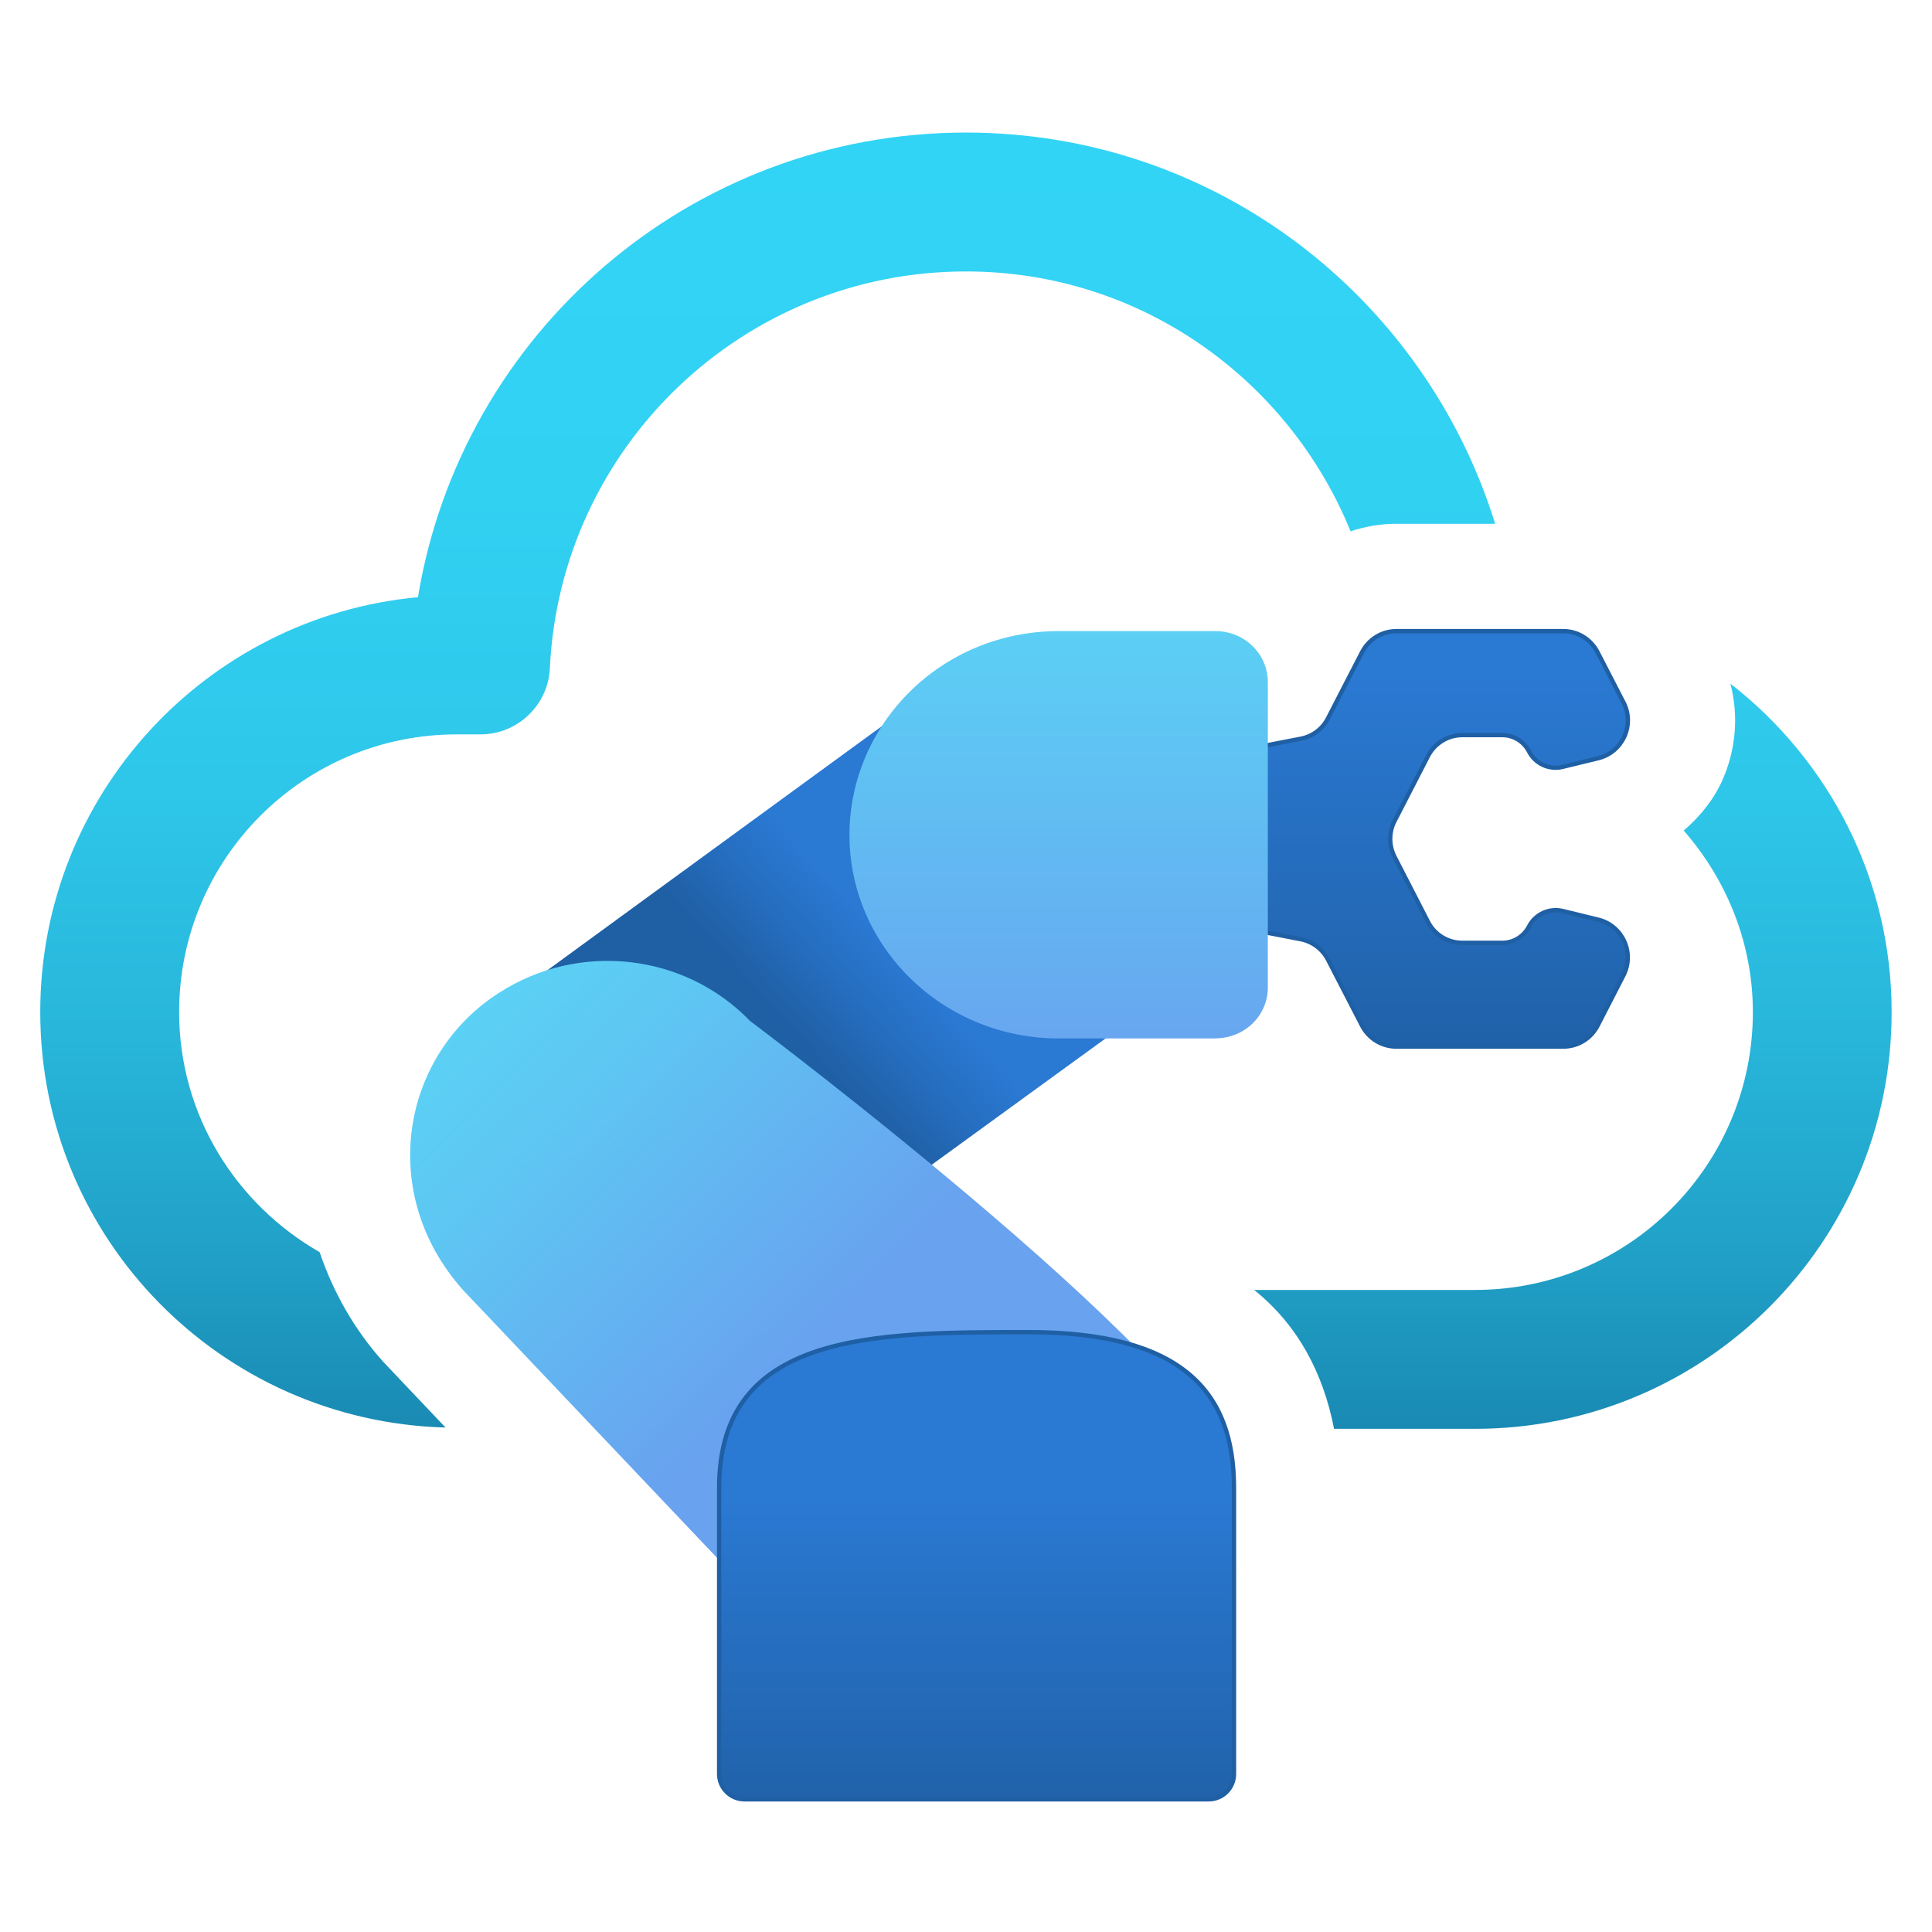
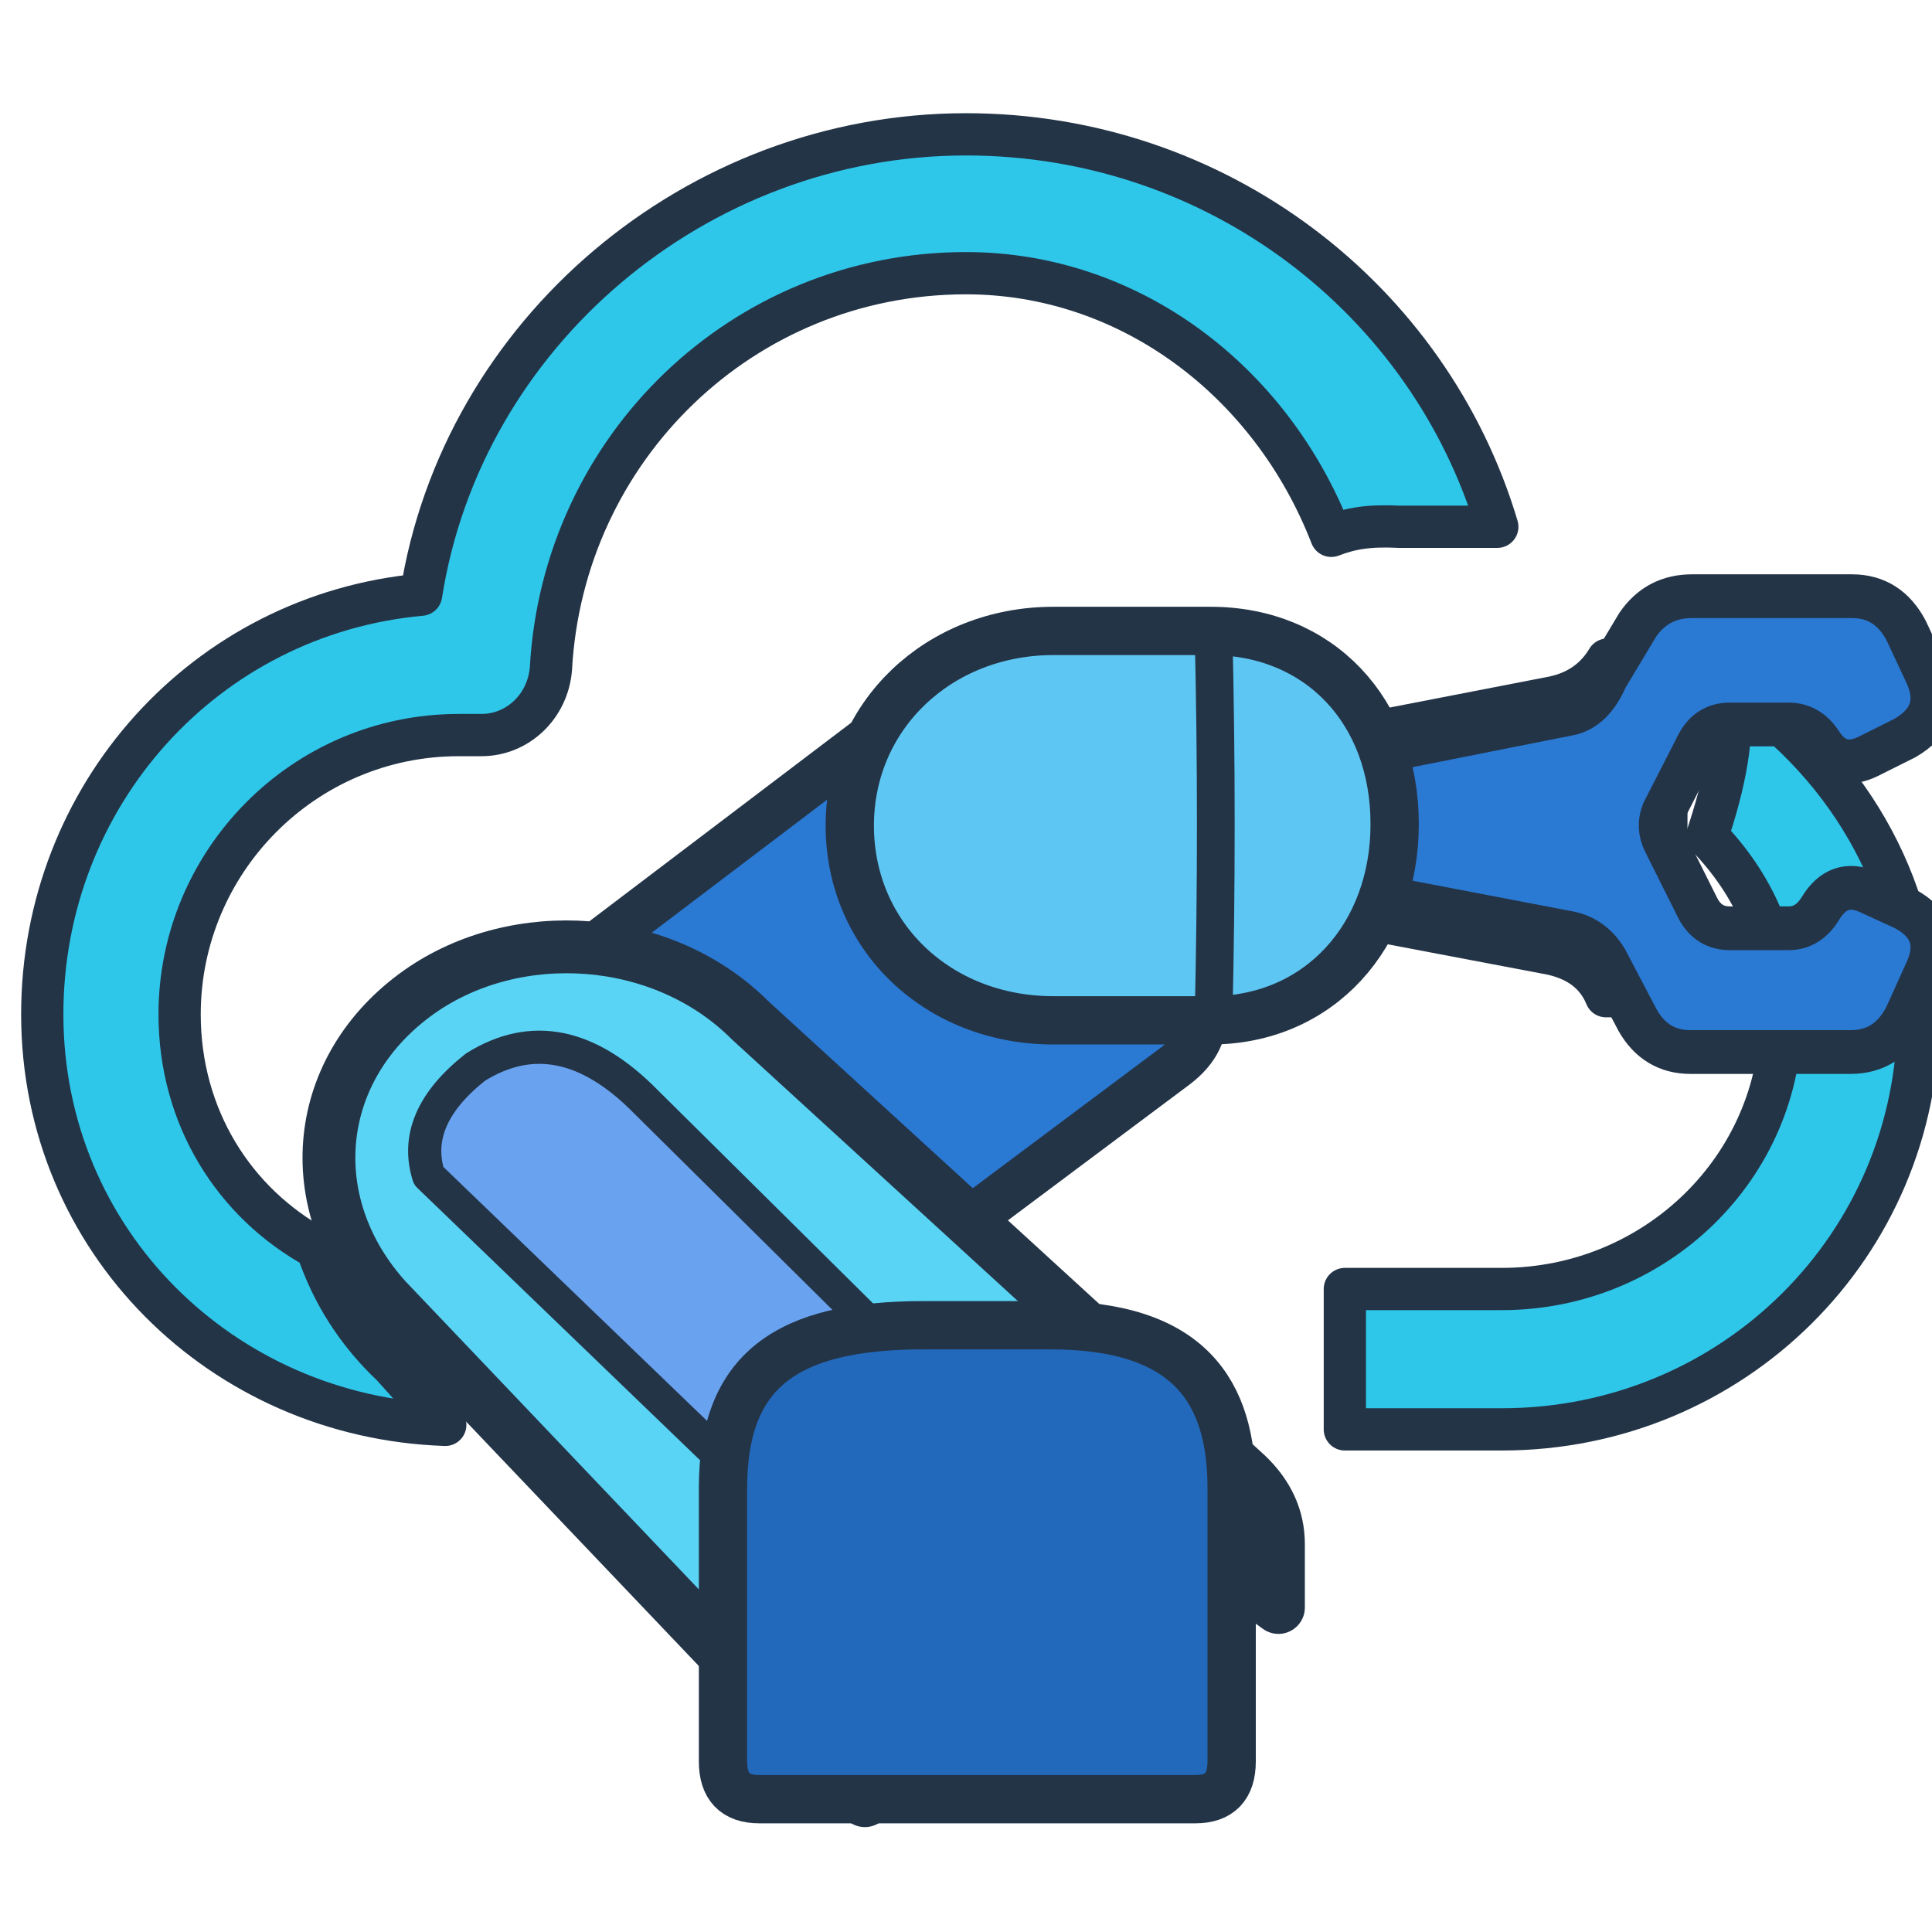
- <svg xmlns="http://www.w3.org/2000/svg" width="128" height="128" viewBox="0 0 128 128" fill="none">
-   <defs>
-     <linearGradient id="uuid-c1d40191-a715-454a-9279-287e1530f443" x1="9" y1="13.311" x2="9" y2="1.236" gradientUnits="userSpaceOnUse">
-       <stop offset="0" stop-color="#198ab3" />
-       <stop offset=".132" stop-color="#21a0c7" />
-       <stop offset=".31" stop-color="#28b7db" />
-       <stop offset=".502" stop-color="#2ec7ea" />
-       <stop offset=".717" stop-color="#31d1f2" />
-       <stop offset="1" stop-color="#32d4f5" />
-     </linearGradient>
-     <linearGradient id="uuid-9100ad1f-960c-473c-8f94-a9f8888025dd" x1="8.981" y1="781.417" x2="7.395" y2="779.98" gradientTransform="translate(0 789.626) scale(1 -1)" gradientUnits="userSpaceOnUse">
-       <stop offset=".424" stop-color="#2a79d3" />
-       <stop offset=".664" stop-color="#266fc2" />
-       <stop offset="1" stop-color="#1f5fa4" />
-     </linearGradient>
-     <linearGradient id="uuid-b441446e-4332-42e7-b3bd-4bbce86583f0" x1="12.484" y1="783.809" x2="12.484" y2="779.474" gradientTransform="translate(0 789.626) scale(1 -1)" gradientUnits="userSpaceOnUse">
-       <stop offset=".1" stop-color="#2a79d3" />
-       <stop offset="1" stop-color="#1f5fa4" />
-     </linearGradient>
-     <linearGradient id="uuid-7038fbfc-6ab2-49b8-9323-2c1444f255f7" x1="4.262" y1="780.539" x2="10.846" y2="773.809" gradientTransform="translate(0 789.626) scale(1 -1)" gradientUnits="userSpaceOnUse">
-       <stop offset="0" stop-color="#5ad4f5" />
-       <stop offset=".174" stop-color="#5ec6f3" />
-       <stop offset=".497" stop-color="#68a3ef" />
-       <stop offset=".509" stop-color="#69a2ef" />
-     </linearGradient>
-     <linearGradient id="uuid-d7081bc5-f26b-4807-8156-b81206081032" x1="9.099" y1="777.288" x2="9.099" y2="772.409" gradientTransform="translate(0 789.626) scale(1 -1)" gradientUnits="userSpaceOnUse">
-       <stop offset=".329" stop-color="#2a79d3" />
-       <stop offset="1" stop-color="#1f5fa4" />
-     </linearGradient>
-     <linearGradient id="uuid-9ff4cf0f-ae34-4373-a9ad-56d5a817237e" x1="9.863" y1="784.209" x2="9.863" y2="779.012" gradientTransform="translate(0 789.626) scale(1 -1)" gradientUnits="userSpaceOnUse">
-       <stop offset="0" stop-color="#5ad4f5" />
-       <stop offset=".9" stop-color="#69a2ef" />
-     </linearGradient>
-   </defs>
-   <g transform="scale(7.111111)">
-     <path d="M4.151,13.3c-2.094-.057-3.776-1.763-3.776-3.871,0-2.021,1.545-3.682,3.519-3.865.404-2.456,2.536-4.329,5.106-4.329,2.324,0,4.276,1.537,4.93,3.645h-.921c-.148,0-.29.025-.426.07-.578-1.417-1.958-2.421-3.583-2.421-2.081,0-3.78,1.639-3.877,3.696-.016.345-.301.617-.646.617h-.221c-1.429,0-2.587,1.158-2.587,2.587,0,.962.531,1.791,1.309,2.237.125.369.321.719.592,1.021l.581.613ZM16.121,6.366c.079.301.054.621-.078.912-.083.182-.209.333-.356.46.396.455.644,1.042.644,1.692,0,1.429-1.158,2.588-2.588,2.588h-2.059c.397.317.642.761.745,1.294h1.314c2.144,0,3.881-1.738,3.881-3.881,0-1.247-.59-2.353-1.504-3.063Z" fill="url(#uuid-c1d40191-a715-454a-9279-287e1530f443)" />
-     <g>
-       <path d="M8.027,11.326h.001l2.955-2.147c.153-.112.216-.306.158-.486-.059-.179-.226-.303-.419-.31l-.48-.016c-.5-.018-.895-.428-.881-.913.017-.638.828-.791.442-1.291-.151-.195-.432-.236-.633-.093.093-.068-4.527,3.302-4.619,3.37-.198.145-.238.421-.089.617.151.195.434.236.632.093.356-.255.846-.23,1.167.06l1.184,1.081c.083.075.189.116.296.121.099.004.2-.025.284-.087,0,0,.001,0,.001,0Z" fill="url(#uuid-9100ad1f-960c-473c-8f94-a9f8888025dd)" />
-       <path d="M15.126,6.544c.108.209-.008.464-.235.52l-.333.081c-.125.03-.254-.029-.313-.144-.048-.093-.143-.152-.248-.152h-.374c-.134,0-.257.076-.319.196l-.311.604c-.054.104-.054.229,0,.334l.311.605c.062.121.185.196.32.196h.373c.104,0,.2-.059.248-.152.059-.115.188-.174.313-.145l.332.081c.227.055.343.311.235.52l-.24.467c-.062.121-.185.196-.32.196h-1.556c-.134,0-.257-.075-.319-.195l-.318-.616c-.051-.098-.143-.167-.251-.189l-2.028-.394c-.169-.033-.292-.182-.292-.356v-.369c0-.174.122-.323.292-.356l2.028-.394c.108-.021.201-.091.251-.189l.318-.617c.062-.12.185-.196.319-.196h1.556c.134,0,.257.076.319.196l.241.467Z" fill="url(#uuid-b441446e-4332-42e7-b3bd-4bbce86583f0)" stroke="#1f5fa4" stroke-width=".04" stroke-linejoin="round" />
-       <path d="M6.986,9.51c-.61-.63-1.592-.74-2.337-.26-.917.587-1.135,1.876-.334,2.77l3.611,3.807c.23-1.261,1.355-1.992,2.474-1.888.55.051,1.098.891,1.098-.077s-4.51-4.35-4.51-4.35h-.001Z" fill="url(#uuid-7038fbfc-6ab2-49b8-9323-2c1444f255f7)" />
-       <path d="M9.579,12.411c-1.44,0-2.879,0-2.879,1.45v2.667c0,.13.106.236.236.236h4.325c.131,0,.236-.106.236-.236v-2.667c0-.892-.479-1.45-1.919-1.45Z" fill="url(#uuid-d7081bc5-f26b-4807-8156-b81206081032)" stroke="#1f5fa4" stroke-width=".04" stroke-linejoin="round" />
-       <path d="M11.325,9.675h-1.462c-1.074,0-1.949-.85-1.949-1.897.002-1.035.857-1.898,1.95-1.898h1.462c.27.001.486.213.486.475v2.846c0,.262-.218.473-.488.473Z" fill="url(#uuid-9ff4cf0f-ae34-4373-a9ad-56d5a817237e)" />
-     </g>
-   </g>
+ <svg xmlns="http://www.w3.org/2000/svg" width="128" height="128" viewBox="0 0 128 128" fill="none" stroke-linecap="round" stroke-linejoin="round">
+   <path d="M29.5 94.4        C14.7 93.9 2.8 82.2 2.8 67.2        C2.8 52.7 13.6 40.7 27.9 39.4        C30.6 22.1 46.1 8.9 64 8.9        C80.6 8.9 94.7 19.8 99.2 34.9        L92.7 34.9        C90.7 34.8 89.5 35 88.2 35.5        C84.2 25.2 74.8 18.1 64 18.1        C49.2 18.1 37.3 29.7 36.5 44.3        C36.3 46.8 34.3 48.7 31.9 48.7        L30.4 48.7        C20.1 48.7 11.9 57.1 11.9 67.2        C11.9 74 15.5 79.7 21 82.7        Q22.5 87.2 26 90.5Z" fill="#2EC7EA" stroke="#243447" stroke-width="2.8" />
+   <path d="M114.5 45.3        C123.3 51.1 127.1 59.8 127.1 67.3        C127.1 82.5 114.8 94.7 99.5 94.7        L89.1 94.7        L89.1 85.4        L99.5 85.4        C109.7 85.4 118 77.3 118 67.3        C118 62.6 116.2 58.6 113.1 55.4        C114.2 52.1 115 48.7 114.5 45.3Z" fill="#2EC7EA" stroke="#243447" stroke-width="2.8" />
+   <path d="M32.3 68.1        L65 43.3        Q68.2 40.9 71 43.1        Q73.2 44.8 71.5 47.5        L67.4 53.4        Q65.4 56.5 67 59.7        Q68.5 62.8 72.2 63.1        L76.4 63.6        Q79.3 63.9 79.7 66.8        Q80 69 77.9 70.6        L56.9 86.3        Q54.8 87.8 52.6 85.9        L41.9 76.7        Q38.8 74.1 35.1 76.4        L32.8 77.8        Q29.5 79.8 27.6 76.5        Q25.9 73.4 28.5 70.6Z" fill="#2A79D3" stroke="#243447" stroke-width="3.1" />
+   <path d="M79.2 50.8        L102.9 46.2        Q105.3 45.7 106.5 43.7        L110.4 43.7        L110.4 66        L106.4 66        Q105.5 63.8 102.8 63.2        L79.1 58.7Z" fill="#266FC2" stroke="#243447" stroke-width="2.8" />
+   <path d="M106.4 44.9        L108.5 41.4        Q109.8 39.5 112.1 39.5        L122.7 39.5        Q125.1 39.5 126.3 41.8        L127.7 44.8        Q128.8 47.4 126.2 48.9        L123.8 50.1        Q121.8 51.1 120.6 49.2        Q119.8 48 118.5 48        L114.6 48        Q113.2 48 112.5 49.3        L110.2 53.8        Q109.8 54.8 110.3 55.8        L112.5 60.2        Q113.2 61.5 114.6 61.5        L118.5 61.5        Q119.8 61.5 120.6 60.2        Q121.8 58.2 123.8 59.1        L126.2 60.2        Q128.8 61.6 127.7 64.2        L126.3 67.3        Q125.1 69.7 122.6 69.7        L112 69.7        Q109.7 69.7 108.5 67.6        L106.4 63.6        Q105.5 62.1 103.9 61.8        L89.8 59.1        Q86.5 58.5 86.5 55.3        L86.5 54        Q86.5 50.8 89.8 50.1        L103.9 47.3        Q105.5 47 106.4 44.9Z" fill="#2A79D3" stroke="#243447" stroke-width="2.9" />
+   <path d="M69.8 41.8        L80.2 41.8        C87.4 41.8 92.4 47.1 92.4 54.6        C92.4 62 87.4 67.6 80.2 67.6        L69.8 67.6        C62.1 67.6 56.3 62 56.3 54.7        C56.3 47.4 62.2 41.8 69.8 41.8Z" fill="#5EC6F3" stroke="#243447" stroke-width="3.2" />
+   <path d="M80.4 41.9        Q80.7 54.5 80.4 67.5" stroke="#243447" stroke-width="2.5" />
+   <path d="M49.7 67.6        C43.9 61.8 34.2 61.2 27.8 65.7        C20.7 70.7 19.8 79.7 25.6 86.1        L51.5 113.3        L57.3 119.3        C58.7 109.8 65.9 103 75.6 103.3        Q80.7 103.5 84.7 106.5        L84.7 102.3        Q84.7 99.7 82.6 97.7Z" fill="#5AD4F5" stroke="#243447" stroke-width="3.5" />
+   <path d="M31.5 70.7        Q37.1 67.2 42.8 73        L74.7 104.6        Q67.1 104.2 61 109.3        L28.4 77.9        Q27.2 74.1 31.5 70.7Z" fill="#69A2EF" stroke="#243447" stroke-width="2.2" />
+   <path d="M47.9 98.6        C47.9 90.8 52.1 87.8 61.2 87.8        L69.6 87.8        C78.8 87.8 81.6 92.2 81.6 98.6        L81.6 116.7        Q81.6 119.2 79.2 119.2        L50.3 119.2        Q47.9 119.2 47.9 116.7Z" fill="#2269BC" stroke="#243447" stroke-width="3.2" />
</svg>
